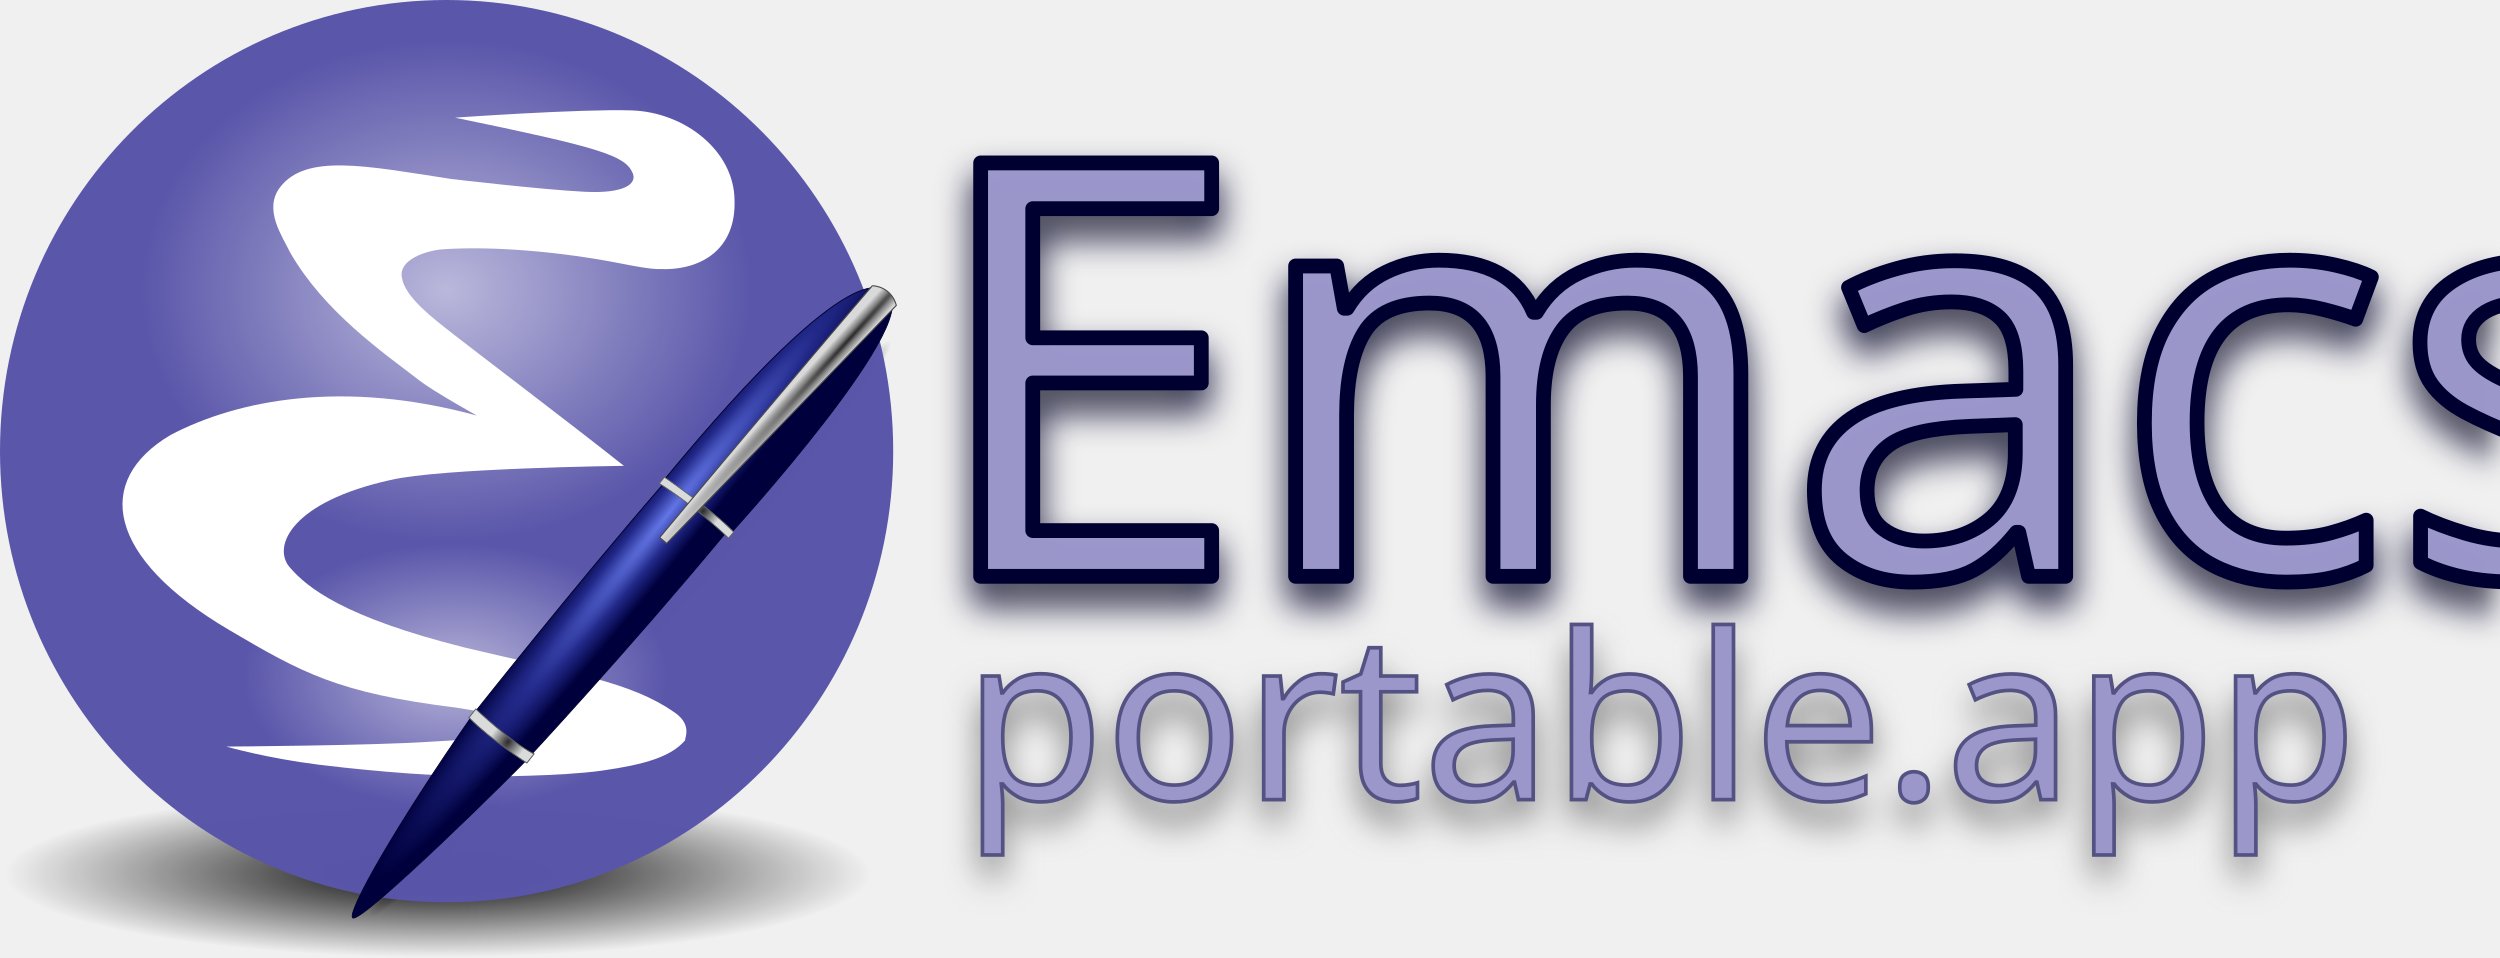
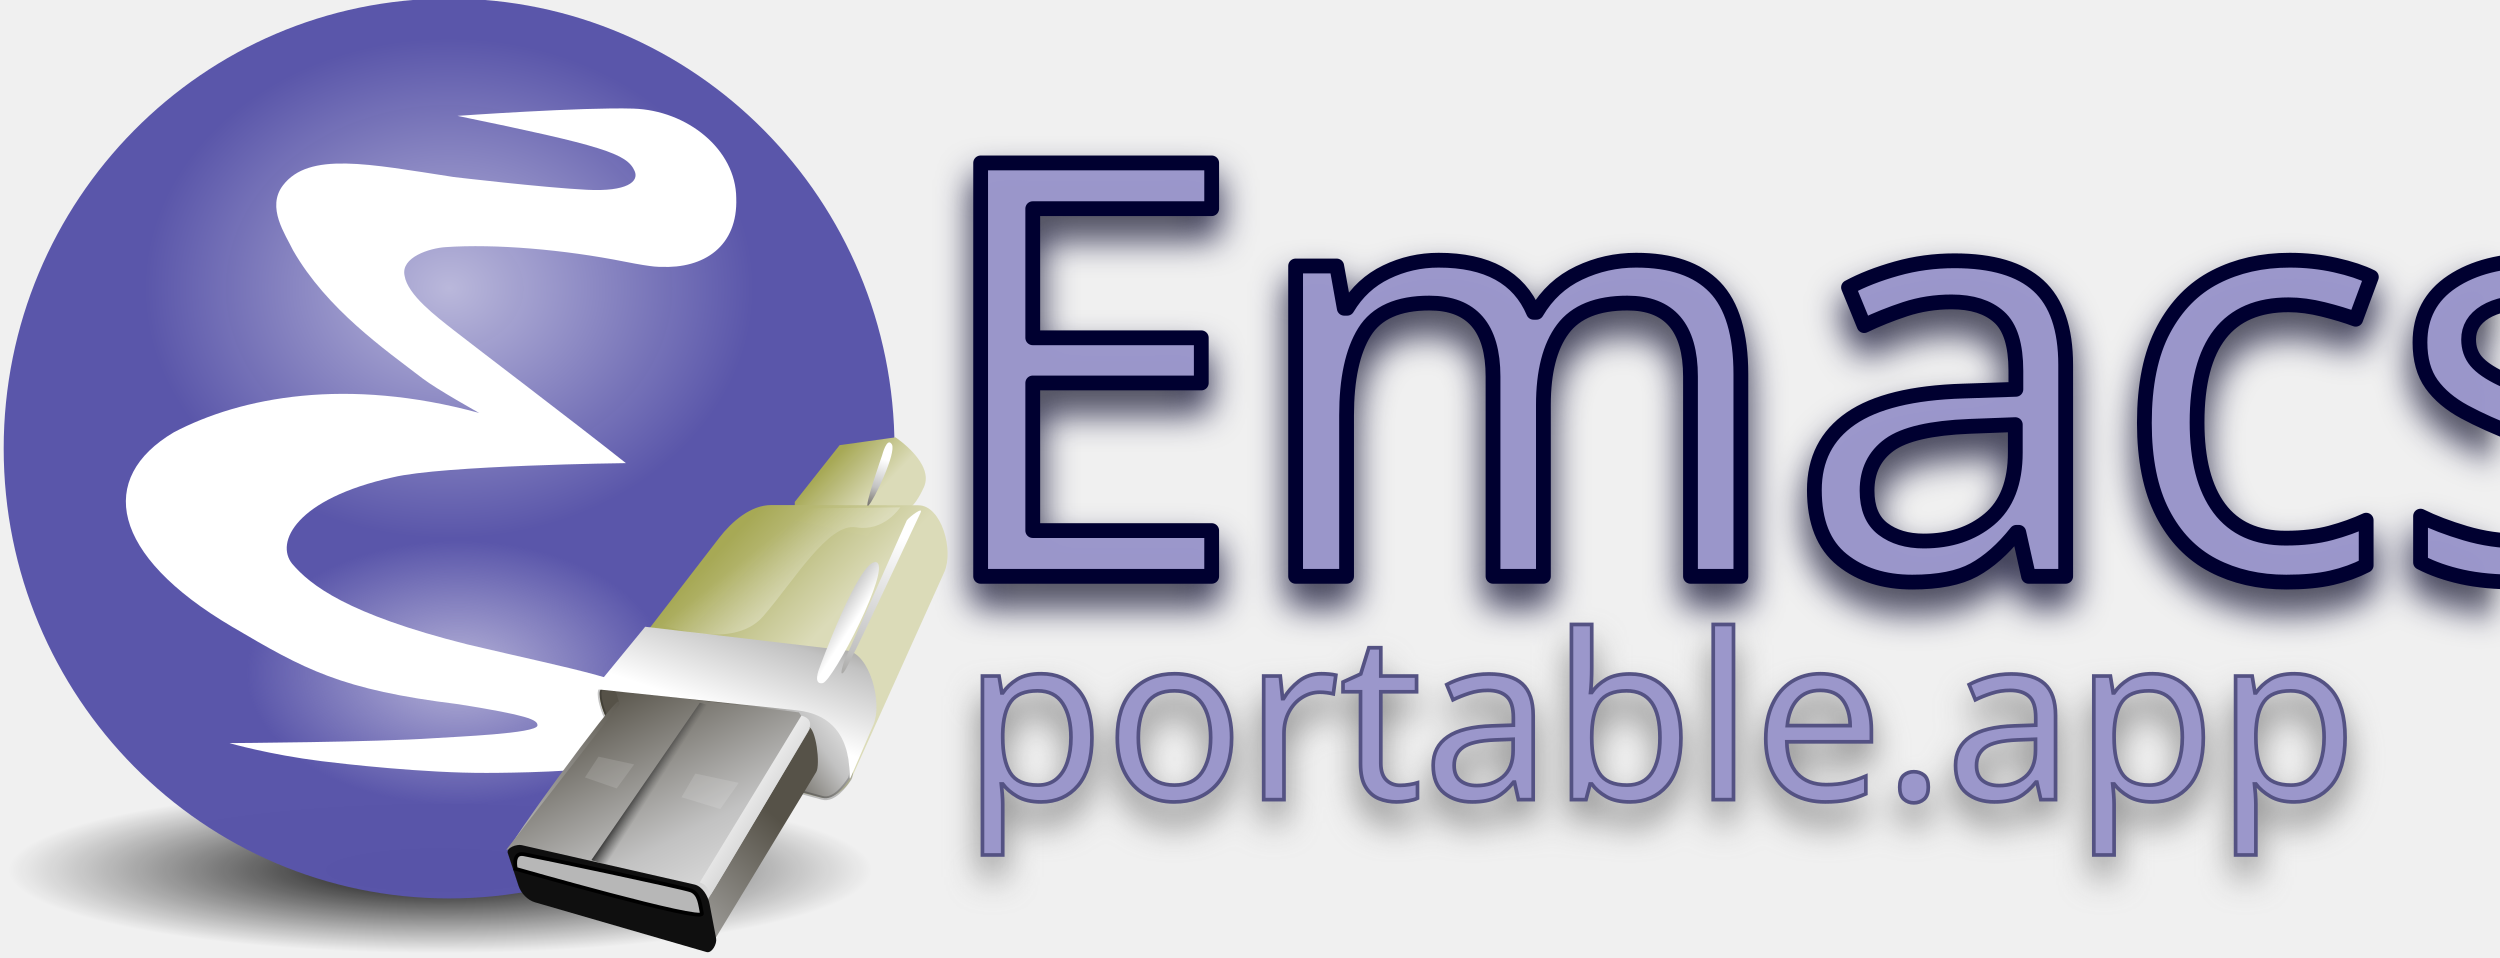
<svg xmlns="http://www.w3.org/2000/svg" xmlns:xlink="http://www.w3.org/1999/xlink" width="676.149" height="258.895" id="svg2" version="1.1">
  <defs id="defs4">
    <radialGradient gradientTransform="matrix(-0.100817,-0.0808723,1.07453,-1.33953,13.8433,784.793)" gradientUnits="userSpaceOnUse" xlink:href="#linearGradient3294" id="radialGradient3300" fy="356.623" fx="425.51" r="143.342" cy="356.623" cx="425.51" />
    <radialGradient gradientTransform="matrix(-1.24976,1.37983,-0.0962895,-0.0729745,674.383,-70.5907)" gradientUnits="userSpaceOnUse" xlink:href="#linearGradient3284" id="radialGradient3290" fy="-158.178" fx="284.467" r="110.297" cy="-158.178" cx="284.467" />
    <radialGradient gradientTransform="matrix(-0.133987,-0.114681,0.307905,-0.359739,444.236,395.038)" gradientUnits="userSpaceOnUse" xlink:href="#linearGradient3274" id="radialGradient3280" fy="223.555" fx="510.585" r="132.283" cy="223.555" cx="510.585" />
    <radialGradient gradientTransform="matrix(0.405512,-0.0334401,0.103417,4.39887,177.233,-1191.66)" gradientUnits="userSpaceOnUse" xlink:href="#linearGradient3262" id="radialGradient3268" fy="357.336" fx="354.517" r="33.712" cy="357.336" cx="354.517" />
    <radialGradient gradientTransform="matrix(-0.065565,-0.0597218,1.6871,-1.85217,171.908,540.515)" gradientUnits="userSpaceOnUse" xlink:href="#linearGradient3242" id="radialGradient3248" fy="181.19" fx="418.456" r="63.069" cy="181.19" cx="418.456" />
    <radialGradient gradientTransform="matrix(0.414705,0.330058,-0.5059,0.635645,448.41,-65.3981)" gradientUnits="userSpaceOnUse" xlink:href="#linearGradient3202" id="radialGradient3238" fy="382.148" fx="283.507" r="17.677" cy="382.148" cx="283.507" />
    <radialGradient gradientTransform="matrix(0.414705,0.330058,-0.5059,0.635645,346.953,49.4796)" gradientUnits="userSpaceOnUse" xlink:href="#linearGradient3202" id="radialGradient3210" fy="390.452" fx="289.441" r="17.677" cy="390.452" cx="289.441" />
    <radialGradient gradientTransform="matrix(1,0,0,0.912162,0,32.6549)" gradientUnits="userSpaceOnUse" xlink:href="#linearGradient4966" id="radialGradient4972" fy="371.764" fx="299.701" r="76.696" cy="371.764" cx="299.701" />
    <radialGradient gradientTransform="matrix(1,0,0,0.18541,0,383.885)" gradientUnits="userSpaceOnUse" xlink:href="#linearGradient4938" id="radialGradient4944" fy="471.262" fx="233.888" r="170.494" cy="471.262" cx="233.888" />
    <radialGradient gradientTransform="matrix(0.681744,0,0,0.590536,-3.85237,-28.9353)" gradientUnits="userSpaceOnUse" xlink:href="#linearGradient4898" id="radialGradient4892" fy="-108.969" fx="20.952" r="266.765" cy="-108.969" cx="20.952" />
    <linearGradient id="linearGradient4876">
      <stop offset="0" style="stop-color: rgb(211, 210, 232); stop-opacity: 1;" id="stop4878" />
      <stop offset="1" style="stop-color: rgb(89, 85, 169); stop-opacity: 0.992;" id="stop4880" />
    </linearGradient>
    <linearGradient id="linearGradient4898">
      <stop offset="0" style="stop-color: rgb(186, 184, 219); stop-opacity: 1;" id="stop4900" />
      <stop offset="1" style="stop-color: rgb(89, 85, 169); stop-opacity: 0.992;" id="stop4902" />
    </linearGradient>
    <linearGradient id="linearGradient4938">
      <stop offset="0" style="stop-color: rgb(0, 0, 0); stop-opacity: 1;" id="stop4940" />
      <stop offset="1" style="stop-color: rgb(0, 0, 0); stop-opacity: 0;" id="stop4942" />
    </linearGradient>
    <linearGradient id="linearGradient4966">
      <stop offset="0" style="stop-color: rgb(182, 179, 216); stop-opacity: 1;" id="stop4968" />
      <stop offset="1" style="stop-color: rgb(182, 179, 216); stop-opacity: 0;" id="stop4970" />
    </linearGradient>
    <linearGradient id="linearGradient3202">
      <stop offset="0" style="stop-color: rgb(43, 43, 43); stop-opacity: 1;" id="stop3204" />
      <stop offset="0.5" style="stop-color: rgb(130, 131, 131); stop-opacity: 1;" id="stop3250" />
      <stop offset="1" style="stop-color: rgb(218, 219, 219); stop-opacity: 1;" id="stop3206" />
    </linearGradient>
    <linearGradient id="linearGradient3242">
      <stop offset="0" style="stop-color: rgb(40, 40, 40); stop-opacity: 1;" id="stop3244" />
      <stop offset="0.393" style="stop-color: rgb(128, 128, 128); stop-opacity: 1;" id="stop3252" />
      <stop offset="1" style="stop-color: rgb(217, 217, 217); stop-opacity: 1;" id="stop3246" />
    </linearGradient>
    <linearGradient id="linearGradient3262">
      <stop offset="0" style="stop-color: rgb(0, 0, 0); stop-opacity: 1;" id="stop3264" />
      <stop offset="1" style="stop-color: rgb(0, 0, 0); stop-opacity: 0;" id="stop3266" />
    </linearGradient>
    <linearGradient id="linearGradient3274">
      <stop offset="0" style="stop-color: rgb(0, 0, 0); stop-opacity: 1;" id="stop3276" />
      <stop offset="1" style="stop-color: rgb(0, 0, 0); stop-opacity: 0;" id="stop3278" />
    </linearGradient>
    <linearGradient id="linearGradient3284">
      <stop offset="0" style="stop-color: rgb(0, 0, 0); stop-opacity: 1;" id="stop3286" />
      <stop offset="0.848" style="stop-color: rgb(0, 0, 0); stop-opacity: 0.498;" id="stop3292" />
      <stop offset="1" style="stop-color: rgb(0, 0, 0); stop-opacity: 0;" id="stop3288" />
    </linearGradient>
    <linearGradient id="linearGradient3294">
      <stop offset="0" style="stop-color: rgb(99, 118, 230); stop-opacity: 1;" id="stop3296" />
      <stop offset="0.501" style="stop-color: rgb(34, 41, 137); stop-opacity: 1;" id="stop3302" />
      <stop offset="1" style="stop-color: rgb(0, 0, 61); stop-opacity: 1;" id="stop3298" />
    </linearGradient>
    <radialGradient xlink:href="#linearGradient3242" id="radialGradient3106" gradientUnits="userSpaceOnUse" gradientTransform="matrix(-0.03352577,-0.03053793,0.8626756,-0.9470819,140.4711,620.9338)" cx="418.456" cy="181.19" fx="418.456" fy="181.19" r="63.069" />
    <radialGradient xlink:href="#linearGradient3202" id="radialGradient3109" gradientUnits="userSpaceOnUse" gradientTransform="matrix(0.2120538,0.1687707,-0.2586851,0.3250284,281.8566,311.1083)" cx="283.507" cy="382.148" fx="283.507" fy="382.148" r="17.677" />
    <radialGradient xlink:href="#linearGradient3202" id="radialGradient3112" gradientUnits="userSpaceOnUse" gradientTransform="matrix(0.2120538,0.1687707,-0.2586851,0.3250284,229.978,369.8495)" cx="289.441" cy="390.452" fx="289.441" fy="390.452" r="17.677" />
    <radialGradient xlink:href="#linearGradient3294" id="radialGradient3115" gradientUnits="userSpaceOnUse" gradientTransform="matrix(-0.0515514,-0.04135295,0.5494463,-0.6849504,59.64686,745.842)" cx="425.51" cy="356.623" fx="425.51" fy="356.623" r="143.342" />
    <radialGradient xlink:href="#linearGradient3284" id="radialGradient3118" gradientUnits="userSpaceOnUse" gradientTransform="matrix(-0.6390478,0.7055573,-0.04923633,-0.03731452,397.4049,308.4532)" cx="284.467" cy="-158.178" fx="284.467" fy="-158.178" r="110.297" />
    <radialGradient xlink:href="#linearGradient4966" id="radialGradient3133" gradientUnits="userSpaceOnUse" gradientTransform="matrix(0.746275,0,0,0.4664216,-47.52122,354.3568)" cx="299.701" cy="371.764" fx="299.701" fy="371.764" r="76.696" />
    <radialGradient xlink:href="#linearGradient4898" id="radialGradient3136" gradientUnits="userSpaceOnUse" gradientTransform="matrix(0.3086868,0,0,0.2534121,167.3074,451.0939)" cx="20.952" cy="-108.969" fx="20.952" fy="-108.969" r="266.765" />
    <radialGradient xlink:href="#linearGradient4938" id="radialGradient3139" gradientUnits="userSpaceOnUse" gradientTransform="matrix(0.68696,0,0,0.1321077,10.69653,519.0243)" cx="233.888" cy="471.262" fx="233.888" fy="471.262" r="170.494" />
    <filter id="filter5488" color-interpolation-filters="sRGB">
      <feGaussianBlur stdDeviation="4.571" id="feGaussianBlur5490" />
    </filter>
+     <radialGradient xlink:href="#linearGradient4938-1-1" id="radialGradient3299" gradientUnits="userSpaceOnUse" gradientTransform="matrix(0.3906919,0,0,0.07513309,-15.95264,872.582)" cx="233.888" cy="471.262" fx="233.888" fy="471.262" r="170.494" />
+     <linearGradient id="linearGradient4938-1-1">
+       <stop id="stop4940-7-4" style="stop-color: rgb(0, 0, 0); stop-opacity: 1;" offset="0" />
+       <stop id="stop4942-1-2" style="stop-color: rgb(0, 0, 0); stop-opacity: 0;" offset="1" />
+     </linearGradient>
+     <radialGradient xlink:href="#linearGradient4898-2-2" id="radialGradient3296" gradientUnits="userSpaceOnUse" gradientTransform="matrix(0.1755582,0,0,0.144122,73.11605,833.9482)" cx="20.952" cy="-108.969" fx="20.952" fy="-108.969" r="266.765" />
+     <linearGradient id="linearGradient4898-2-2">
+       <stop id="stop4900-4-2" style="stop-color: rgb(186, 184, 219); stop-opacity: 1;" offset="0" />
+       <stop id="stop4902-5-1" style="stop-color: rgb(89, 85, 169); stop-opacity: 0.992;" offset="1" />
+     </linearGradient>
+     <radialGradient xlink:href="#linearGradient4966-9-8" id="radialGradient3293" gradientUnits="userSpaceOnUse" gradientTransform="matrix(0.4244259,0,0,0.2652661,-49.06257,778.9314)" cx="299.701" cy="371.764" fx="299.701" fy="371.764" r="76.696" />
+     <linearGradient id="linearGradient4966-9-8">
+       <stop id="stop4968-4-5" style="stop-color: rgb(182, 179, 216); stop-opacity: 1;" offset="0" />
+       <stop id="stop4970-8-7" style="stop-color: rgb(182, 179, 216); stop-opacity: 0;" offset="1" />
+     </linearGradient>
+     <linearGradient xlink:href="#linearGradient2900-9" id="linearGradient3288" gradientUnits="userSpaceOnUse" gradientTransform="matrix(0.3827577,-0.3200878,0.2365372,0.3055332,58.18065,747.5427)" x1="10.003" y1="343.763" x2="6.718" y2="321.757" />
+     <linearGradient id="linearGradient2900-9">
+       <stop style="stop-color:#dbdbb8;stop-opacity:1;" offset="0" id="stop2902-2" />
+       <stop style="stop-color:#a7a955;stop-opacity:0.992;" offset="1" id="stop2904-7" />
+     </linearGradient>
+     <linearGradient xlink:href="#linearGradient2900-9" id="linearGradient3285" gradientUnits="userSpaceOnUse" gradientTransform="matrix(0.3354401,-0.2805176,0.2699032,0.3486318,58.18065,747.5427)" x1="-30.665" y1="325.067" x2="-35.8" y2="279.817" />
+     <linearGradient id="linearGradient3321">
+       <stop style="stop-color:#dbdbb8;stop-opacity:1;" offset="0" id="stop3323" />
+       <stop style="stop-color:#a7a955;stop-opacity:0.992;" offset="1" id="stop3325" />
+     </linearGradient>
+     <linearGradient xlink:href="#linearGradient848-4" id="linearGradient3282" gradientUnits="userSpaceOnUse" gradientTransform="matrix(0.300761,-0.2515166,0.3010242,0.3888305,58.18065,747.5427)" x1="-92.296" y1="290.005" x2="-39.656" y2="292.626" />
+     <linearGradient id="linearGradient848-4">
+       <stop id="stop849-3" offset="0" style="stop-color:#565248;stop-opacity:1;" />
+       <stop id="stop862-1" offset="0.5" style="stop-color:#c2c2c2;stop-opacity:1;" />
+       <stop id="stop850-2" offset="1" style="stop-color:#fff;stop-opacity:1;" />
+     </linearGradient>
+     <linearGradient xlink:href="#linearGradient848-4" id="linearGradient3279" gradientUnits="userSpaceOnUse" gradientTransform="matrix(0.3860255,-0.3228205,0.2345347,0.3029466,58.18065,747.5427)" x1="-77.301" y1="417.938" x2="-202.12" y2="435.791" />
+     <linearGradient id="linearGradient3333">
+       <stop id="stop3335" offset="0" style="stop-color:#565248;stop-opacity:1;" />
+       <stop id="stop3337" offset="0.5" style="stop-color:#c2c2c2;stop-opacity:1;" />
+       <stop id="stop3339" offset="1" style="stop-color:#fff;stop-opacity:1;" />
+     </linearGradient>
+     <linearGradient xlink:href="#linearGradient848-4" id="linearGradient3276" gradientUnits="userSpaceOnUse" gradientTransform="matrix(0.4032471,-0.3372223,0.2245184,0.2900085,58.18065,747.5427)" x1="-80.086" y1="355.245" x2="-122.43" y2="483.128" />
+     <linearGradient id="linearGradient3342">
+       <stop id="stop3344" offset="0" style="stop-color:#565248;stop-opacity:1;" />
+       <stop id="stop3346" offset="0.5" style="stop-color:#c2c2c2;stop-opacity:1;" />
+       <stop id="stop3348" offset="1" style="stop-color:#fff;stop-opacity:1;" />
+     </linearGradient>
+     <linearGradient xlink:href="#linearGradient848-4" id="linearGradient3272" gradientUnits="userSpaceOnUse" gradientTransform="matrix(0.5156745,-0.4312417,0.1755686,0.2267806,58.18065,747.5427)" x1="-29.34" y1="605.104" x2="-76.779" y2="538.385" />
+     <linearGradient id="linearGradient3351">
+       <stop id="stop3353" offset="0" style="stop-color:#565248;stop-opacity:1;" />
+       <stop id="stop3355" offset="0.5" style="stop-color:#c2c2c2;stop-opacity:1;" />
+       <stop id="stop3357" offset="1" style="stop-color:#fff;stop-opacity:1;" />
+     </linearGradient>
+     <linearGradient xlink:href="#linearGradient848-4" id="linearGradient3267" gradientUnits="userSpaceOnUse" gradientTransform="matrix(0.3240329,-0.2709782,0.2794047,0.3609048,58.18065,747.5427)" x1="-22.038" y1="299.239" x2="-70.308" y2="332.961" />
+     <linearGradient id="linearGradient3360">
+       <stop id="stop3362" offset="0" style="stop-color:#565248;stop-opacity:1;" />
+       <stop id="stop3364" offset="0.5" style="stop-color:#c2c2c2;stop-opacity:1;" />
+       <stop id="stop3366" offset="1" style="stop-color:#fff;stop-opacity:1;" />
+     </linearGradient>
+     <linearGradient xlink:href="#linearGradient897-3" id="linearGradient3264" gradientUnits="userSpaceOnUse" gradientTransform="matrix(0.5716332,-0.4780382,0.1583819,0.2045806,58.18065,747.5427)" x1="-71.23" y1="554.611" x2="-65.326" y2="560.914" />
+     <linearGradient id="linearGradient897-3">
+       <stop id="stop898-8" offset="0" style="stop-color:#121212;stop-opacity:1;" />
+       <stop id="stop900-7" offset="1" style="stop-color:#3f3f3f;stop-opacity:0;" />
+     </linearGradient>
+     <linearGradient xlink:href="#linearGradient848-4" id="linearGradient3261" gradientUnits="userSpaceOnUse" gradientTransform="matrix(0.472462,-0.3951045,0.1916267,0.2475226,58.18065,747.5427)" x1="-23.115" y1="444.439" x2="-11.899" y2="462.719" />
+     <linearGradient id="linearGradient3373">
+       <stop id="stop3375" offset="0" style="stop-color:#565248;stop-opacity:1;" />
+       <stop id="stop3377" offset="0.5" style="stop-color:#c2c2c2;stop-opacity:1;" />
+       <stop id="stop3379" offset="1" style="stop-color:#fff;stop-opacity:1;" />
+     </linearGradient>
+     <linearGradient xlink:href="#linearGradient848-4" id="linearGradient3258" gradientUnits="userSpaceOnUse" gradientTransform="matrix(0.4902248,-0.409959,0.1846835,0.2385541,58.18065,747.5427)" x1="-55.5" y1="495.637" x2="7.927" y2="475.027" />
+     <linearGradient id="linearGradient3382">
+       <stop id="stop3384" offset="0" style="stop-color:#565248;stop-opacity:1;" />
+       <stop id="stop3386" offset="0.5" style="stop-color:#c2c2c2;stop-opacity:1;" />
+       <stop id="stop3388" offset="1" style="stop-color:#fff;stop-opacity:1;" />
+     </linearGradient>
+     <linearGradient xlink:href="#linearGradient848-4" id="linearGradient3255" gradientUnits="userSpaceOnUse" gradientTransform="matrix(0.426145,-0.3563711,0.2124543,0.2744256,58.18065,747.5427)" x1="-0.523" y1="381.945" x2="15.628" y2="374.657" />
+     <linearGradient id="linearGradient3391">
+       <stop id="stop3393" offset="0" style="stop-color:#565248;stop-opacity:1;" />
+       <stop id="stop3395" offset="0.5" style="stop-color:#c2c2c2;stop-opacity:1;" />
+       <stop id="stop3397" offset="1" style="stop-color:#fff;stop-opacity:1;" />
+     </linearGradient>
+     <linearGradient xlink:href="#linearGradient1105-9" id="linearGradient3251" gradientUnits="userSpaceOnUse" gradientTransform="matrix(0.9663113,-0.8080946,0.273192,0.35288,28.92964,865.7139)" x1="56.597" y1="194.814" x2="62.27" y2="124.628" />
+     <linearGradient id="linearGradient1105-9">
+       <stop id="stop1106-3" offset="0" style="stop-color:#ffffff;stop-opacity:1;" />
+       <stop id="stop1107-1" offset="1" style="stop-color:#ffffff;stop-opacity:0;" />
+     </linearGradient>
+     <linearGradient y2="124.628" x2="62.27" y1="194.814" x1="56.597" gradientTransform="matrix(0.9663113,-0.8080946,0.273192,0.35288,28.92964,865.7139)" gradientUnits="userSpaceOnUse" id="linearGradient3424" xlink:href="#linearGradient1105-9" />
+     <radialGradient xlink:href="#linearGradient4938-1-1-7" id="radialGradient3299-1" gradientUnits="userSpaceOnUse" gradientTransform="matrix(0.3906919,0,0,0.07513309,-15.95264,872.582)" cx="233.888" cy="471.262" fx="233.888" fy="471.262" r="170.494" />
+     <linearGradient id="linearGradient4938-1-1-7">
+       <stop id="stop4940-7-4-4" style="stop-color: rgb(0, 0, 0); stop-opacity: 1;" offset="0" />
+       <stop id="stop4942-1-2-0" style="stop-color: rgb(0, 0, 0); stop-opacity: 0;" offset="1" />
+     </linearGradient>
+     <radialGradient xlink:href="#linearGradient4898-2-2-4" id="radialGradient3296-9" gradientUnits="userSpaceOnUse" gradientTransform="matrix(0.1755582,0,0,0.144122,73.11605,833.9482)" cx="20.952" cy="-108.969" fx="20.952" fy="-108.969" r="266.765" />
+     <linearGradient id="linearGradient4898-2-2-4">
+       <stop id="stop4900-4-2-8" style="stop-color: rgb(186, 184, 219); stop-opacity: 1;" offset="0" />
+       <stop id="stop4902-5-1-8" style="stop-color: rgb(89, 85, 169); stop-opacity: 0.992;" offset="1" />
+     </linearGradient>
+     <radialGradient xlink:href="#linearGradient4966-9-8-4" id="radialGradient3293-2" gradientUnits="userSpaceOnUse" gradientTransform="matrix(0.4244259,0,0,0.2652661,-49.06257,778.9314)" cx="299.701" cy="371.764" fx="299.701" fy="371.764" r="76.696" />
+     <linearGradient id="linearGradient4966-9-8-4">
+       <stop id="stop4968-4-5-5" style="stop-color: rgb(182, 179, 216); stop-opacity: 1;" offset="0" />
+       <stop id="stop4970-8-7-5" style="stop-color: rgb(182, 179, 216); stop-opacity: 0;" offset="1" />
+     </linearGradient>
+     <linearGradient xlink:href="#linearGradient2900-9-7" id="linearGradient3288-1" gradientUnits="userSpaceOnUse" gradientTransform="matrix(0.3827577,-0.3200878,0.2365372,0.3055332,58.18065,747.5427)" x1="10.003" y1="343.763" x2="6.718" y2="321.757" />
+     <linearGradient id="linearGradient2900-9-7">
+       <stop style="stop-color:#dbdbb8;stop-opacity:1;" offset="0" id="stop2902-2-1" />
+       <stop style="stop-color:#a7a955;stop-opacity:0.992;" offset="1" id="stop2904-7-1" />
+     </linearGradient>
+     <linearGradient xlink:href="#linearGradient2900-9-7" id="linearGradient3285-5" gradientUnits="userSpaceOnUse" gradientTransform="matrix(0.3354401,-0.2805176,0.2699032,0.3486318,58.18065,747.5427)" x1="-30.665" y1="325.067" x2="-35.8" y2="279.817" />
+     <linearGradient id="linearGradient3603">
+       <stop style="stop-color:#dbdbb8;stop-opacity:1;" offset="0" id="stop3605" />
+       <stop style="stop-color:#a7a955;stop-opacity:0.992;" offset="1" id="stop3607" />
+     </linearGradient>
+     <linearGradient xlink:href="#linearGradient848-4-7" id="linearGradient3282-2" gradientUnits="userSpaceOnUse" gradientTransform="matrix(0.300761,-0.2515166,0.3010242,0.3888305,58.18065,747.5427)" x1="-92.296" y1="290.005" x2="-39.656" y2="292.626" />
+     <linearGradient id="linearGradient848-4-7">
+       <stop id="stop849-3-6" offset="0" style="stop-color:#565248;stop-opacity:1;" />
+       <stop id="stop862-1-1" offset="0.5" style="stop-color:#c2c2c2;stop-opacity:1;" />
+       <stop id="stop850-2-4" offset="1" style="stop-color:#fff;stop-opacity:1;" />
+     </linearGradient>
+     <linearGradient xlink:href="#linearGradient848-4-7" id="linearGradient3279-2" gradientUnits="userSpaceOnUse" gradientTransform="matrix(0.3860255,-0.3228205,0.2345347,0.3029466,58.18065,747.5427)" x1="-77.301" y1="417.938" x2="-202.12" y2="435.791" />
+     <linearGradient id="linearGradient3615">
+       <stop id="stop3617" offset="0" style="stop-color:#565248;stop-opacity:1;" />
+       <stop id="stop3619" offset="0.5" style="stop-color:#c2c2c2;stop-opacity:1;" />
+       <stop id="stop3621" offset="1" style="stop-color:#fff;stop-opacity:1;" />
+     </linearGradient>
+     <linearGradient xlink:href="#linearGradient848-4-7" id="linearGradient3276-3" gradientUnits="userSpaceOnUse" gradientTransform="matrix(0.4032471,-0.3372223,0.2245184,0.2900085,58.18065,747.5427)" x1="-80.086" y1="355.245" x2="-122.43" y2="483.128" />
+     <linearGradient id="linearGradient3624">
+       <stop id="stop3626" offset="0" style="stop-color:#565248;stop-opacity:1;" />
+       <stop id="stop3628" offset="0.5" style="stop-color:#c2c2c2;stop-opacity:1;" />
+       <stop id="stop3630" offset="1" style="stop-color:#fff;stop-opacity:1;" />
+     </linearGradient>
+     <linearGradient xlink:href="#linearGradient848-4-7" id="linearGradient3272-2" gradientUnits="userSpaceOnUse" gradientTransform="matrix(0.5156745,-0.4312417,0.1755686,0.2267806,58.18065,747.5427)" x1="-29.34" y1="605.104" x2="-76.779" y2="538.385" />
+     <linearGradient id="linearGradient3633">
+       <stop id="stop3635" offset="0" style="stop-color:#565248;stop-opacity:1;" />
+       <stop id="stop3637" offset="0.5" style="stop-color:#c2c2c2;stop-opacity:1;" />
+       <stop id="stop3639" offset="1" style="stop-color:#fff;stop-opacity:1;" />
+     </linearGradient>
+     <linearGradient xlink:href="#linearGradient848-4-7" id="linearGradient3267-2" gradientUnits="userSpaceOnUse" gradientTransform="matrix(0.3240329,-0.2709782,0.2794047,0.3609048,58.18065,747.5427)" x1="-22.038" y1="299.239" x2="-70.308" y2="332.961" />
+     <linearGradient id="linearGradient3642">
+       <stop id="stop3644" offset="0" style="stop-color:#565248;stop-opacity:1;" />
+       <stop id="stop3646" offset="0.5" style="stop-color:#c2c2c2;stop-opacity:1;" />
+       <stop id="stop3648" offset="1" style="stop-color:#fff;stop-opacity:1;" />
+     </linearGradient>
+     <linearGradient xlink:href="#linearGradient897-3-6" id="linearGradient3264-1" gradientUnits="userSpaceOnUse" gradientTransform="matrix(0.5716332,-0.4780382,0.1583819,0.2045806,58.18065,747.5427)" x1="-71.23" y1="554.611" x2="-65.326" y2="560.914" />
+     <linearGradient id="linearGradient897-3-6">
+       <stop id="stop898-8-8" offset="0" style="stop-color:#121212;stop-opacity:1;" />
+       <stop id="stop900-7-5" offset="1" style="stop-color:#3f3f3f;stop-opacity:0;" />
+     </linearGradient>
+     <linearGradient xlink:href="#linearGradient848-4-7" id="linearGradient3261-7" gradientUnits="userSpaceOnUse" gradientTransform="matrix(0.472462,-0.3951045,0.1916267,0.2475226,58.18065,747.5427)" x1="-23.115" y1="444.439" x2="-11.899" y2="462.719" />
+     <linearGradient id="linearGradient3655">
+       <stop id="stop3657" offset="0" style="stop-color:#565248;stop-opacity:1;" />
+       <stop id="stop3659" offset="0.5" style="stop-color:#c2c2c2;stop-opacity:1;" />
+       <stop id="stop3661" offset="1" style="stop-color:#fff;stop-opacity:1;" />
+     </linearGradient>
+     <linearGradient xlink:href="#linearGradient848-4-7" id="linearGradient3258-6" gradientUnits="userSpaceOnUse" gradientTransform="matrix(0.4902248,-0.409959,0.1846835,0.2385541,58.18065,747.5427)" x1="-55.5" y1="495.637" x2="7.927" y2="475.027" />
+     <linearGradient id="linearGradient3664">
+       <stop id="stop3666" offset="0" style="stop-color:#565248;stop-opacity:1;" />
+       <stop id="stop3668" offset="0.5" style="stop-color:#c2c2c2;stop-opacity:1;" />
+       <stop id="stop3670" offset="1" style="stop-color:#fff;stop-opacity:1;" />
+     </linearGradient>
+     <linearGradient xlink:href="#linearGradient848-4-7" id="linearGradient3255-1" gradientUnits="userSpaceOnUse" gradientTransform="matrix(0.426145,-0.3563711,0.2124543,0.2744256,58.18065,747.5427)" x1="-0.523" y1="381.945" x2="15.628" y2="374.657" />
+     <linearGradient id="linearGradient3673">
+       <stop id="stop3675" offset="0" style="stop-color:#565248;stop-opacity:1;" />
+       <stop id="stop3677" offset="0.5" style="stop-color:#c2c2c2;stop-opacity:1;" />
+       <stop id="stop3679" offset="1" style="stop-color:#fff;stop-opacity:1;" />
+     </linearGradient>
+     <linearGradient y2="124.628" x2="62.27" y1="194.814" x1="56.597" gradientTransform="matrix(0.9663113,-0.8080946,0.273192,0.35288,28.92964,865.7139)" gradientUnits="userSpaceOnUse" id="linearGradient3424-8" xlink:href="#linearGradient1105-9-9" />
+     <linearGradient id="linearGradient1105-9-9">
+       <stop id="stop1106-3-2" offset="0" style="stop-color:#ffffff;stop-opacity:1;" />
+       <stop id="stop1107-1-7" offset="1" style="stop-color:#ffffff;stop-opacity:0;" />
+     </linearGradient>
+     <linearGradient y2="124.628" x2="62.27" y1="194.814" x1="56.597" gradientTransform="matrix(0.9663113,-0.8080946,0.273192,0.35288,28.92964,865.7139)" gradientUnits="userSpaceOnUse" id="linearGradient3706" xlink:href="#linearGradient1105-9-9" />
  </defs>
  <g id="layer1" transform="translate(-52.98622,-344.9146)">
    <g id="g5372-6" transform="translate(-0.043605,22.79034)" style="fill:#727272;fill-opacity:1;filter:url(#filter5488)">
      <text id="text3097-8" y="483.692" x="303.022" style="font-size:156.589px;font-style:normal;font-weight:normal;fill:#727272;fill-opacity:1;stroke:#000030;stroke-width:4;stroke-linejoin:round;stroke-miterlimit:4;stroke-opacity:1;stroke-dasharray:none;font-family:Impact;-inkscape-font-specification:Impact" xml:space="preserve">
        <tspan style="fill:#727272;fill-opacity:1;stroke:#000030;stroke-width:4;stroke-linejoin:round;stroke-miterlimit:4;stroke-opacity:1;stroke-dasharray:none" y="483.692" x="303.022" id="tspan3099-8">Emacs</tspan>
      </text>
      <text id="text3101-2" y="544.088" x="313.404" style="font-size:62.349px;font-style:normal;font-weight:normal;fill:#727272;fill-opacity:1;stroke:none;font-family:Alcon Sans;-inkscape-font-specification:Alcon Sans" xml:space="preserve">
        <tspan style="fill:#727272;fill-opacity:1;font-family:Verdana;-inkscape-font-specification:Verdana" y="544.088" x="313.404" id="tspan3103-7">portable.app</tspan>
      </text>
    </g>
    <rect width="261.804" height="261.804" x="52.656" y="344.652" id="rect4772" style="fill:none;display:none" />
    <g id="g4788" style="display:none" transform="matrix(0.5113364,0,0,0.5113364,52.56828,344.5488)">
      <g id="g4790" style="display:inline" />
    </g>
    <g id="g4806" style="display:none" transform="matrix(0.5113364,0,0,0.5113364,52.56828,344.5488)">
      <g id="g4808" style="display:inline">
        <path d="m 349.098,256.651 c -0.265,-0.254 37.637,27.605 39.421,25.012 6.362,-9.252 82.046,-93.137 84.784,-116.236 0.242,-2.003 -0.516,-4.096 -0.516,-4.096 0,0 -1.19,-0.144 -6.325,-4.314 -2.692,-2.192 -5.483,-4.581 -5.483,-4.581 -16.054,0.998 -57.885,41.559 -111.062,103.568" id="path4810" style="fill:#050505;display:none" />
      </g>
    </g>
    <g id="g4796" style="stroke:none" transform="matrix(0.5113364,0,0,0.5113364,52.56828,344.5488)">
      <g id="g4800" style="stroke:none" />
    </g>
    <g id="g4774" transform="matrix(0.5113364,0,0,0.5113364,52.56828,344.5488)" />
-     <g id="g5404">
-       <rect style="fill:url(#radialGradient3118);fill-opacity:1;stroke:#4a4a4a;stroke-width:0pt;stroke-miterlimit:4;stroke-opacity:1;stroke-dasharray:none" id="rect3282" y="401.846" x="118.985" height="199.364" width="193.743" />
-       <g id="g5378">
-         <path d="m 288.49,581.282 c 0.013,12.441 -52.428,22.528 -117.123,22.528 -64.694,0 -117.136,-10.087 -117.123,-22.528 -0.013,-12.441 52.428,-22.528 117.123,-22.528 64.694,0 117.136,10.087 117.123,22.528 z" id="path4912" style="fill:url(#radialGradient3139);fill-opacity:1;stroke:#7b0000;stroke-width:0pt;stroke-miterlimit:4;stroke-opacity:1;stroke-dasharray:none" />
-         <path d="m 294.564,466.937 c 0,67.391 -54.079,122.023 -120.789,122.023 -66.71,0 -120.789,-54.631 -120.789,-122.023 0,-67.391 54.079,-122.023 120.789,-122.023 66.71,0 120.789,54.631 120.789,122.023 z" id="path4864" style="fill:url(#radialGradient3136);fill-opacity:1;stroke:#7b0000;stroke-width:0pt;stroke-miterlimit:4;stroke-opacity:1;stroke-dasharray:none" />
-         <path d="m 233.375,527.756 c 0.009,19.761 -25.619,35.783 -57.237,35.783 -31.617,0 -57.245,-16.022 -57.237,-35.783 -0.009,-19.761 25.619,-35.783 57.237,-35.783 31.617,0 57.245,16.022 57.237,35.783 l 0,0 z" id="path4946" style="fill:url(#radialGradient3133);fill-opacity:1;stroke:#7b0000;stroke-width:0pt;stroke-miterlimit:4;stroke-opacity:1;stroke-dasharray:none" />
-         <path d="m 114.198,546.834 c 0,0 10.742,3.119 25.041,4.902 5.791,0.722 27.823,3.246 44.716,3.18 0,0 20.574,0.023 31.931,-1.59 11.883,-1.688 18.615,-3.842 22.362,-8.141 0.098,-1.025 1.808,-4.366 -2.811,-7.589 -11.809,-8.238 -27.075,-10.493 -56.728,-17.535 -32.79,-8.244 -42.59,-16.139 -47.485,-21.852 -4.641,-5.726 0.871,-17.617 27.293,-23.451 13.378,-3.255 63.203,-3.854 63.203,-3.854 -14.294,-11.349 -41.131,-31.667 -46.616,-35.988 -4.811,-3.79 -12.564,-9.605 -13.397,-14.802 -1.124,-5.059 6.839,-7.495 11.055,-7.776 13.584,-0.937 32.134,0.656 48.623,3.935 8.288,1.648 9.743,1.405 9.743,1.405 11.804,0.562 20.986,-5.621 20.517,-18.644 -0.094,-13.21 -13.301,-23.802 -27.918,-24.265 -13.765,-0.436 -47.686,1.967 -47.686,1.967 39.535,8.151 45.999,10.231 48.061,14.99 1.218,2.811 -2.034,5.605 -12.929,5.059 -11.86,-0.594 -36.163,-3.466 -36.163,-3.466 -23.14,-3.56 -39.254,-6.933 -46.281,2.248 -4.59,5.998 0.656,13.303 2.717,17.613 9.181,16.02 25.057,27.011 35.132,34.758 3.791,2.915 15.364,9.369 15.364,9.369 -35.975,-9.837 -64.643,-4.31 -82.818,5.246 -20.892,12.367 -17.318,33.235 15.833,52.745 19.58,11.523 29.33,17.059 61.389,20.995 18.739,2.988 21.531,4.211 21.389,5.77 -0.201,2.196 -22.18,3.028 -28.221,3.445 -15.369,1.06 -55.117,1.325 -55.315,1.325 z" id="path4839" style="fill:#ffffff;fill-opacity:1;fill-rule:evenodd;stroke:#000000;stroke-width:0pt;stroke-linecap:butt;stroke-linejoin:miter;stroke-miterlimit:4;stroke-opacity:1;stroke-dasharray:none" />
-         <g id="g4820" transform="matrix(0.5113364,0,0,0.5113364,52.56828,344.5488)">
-           <path d="m 279.476,404.243 c -0.007,-0.004 -7.446,-4.112 -16.804,-11.401 l 0,0 c -8.082,-6.285 -13.538,-12.214 -13.544,-12.22 l 0,0 -0.122,-0.133 3.646,-4.669 0.157,-0.205 0.169,0.197 c 0.017,0.01 5.4,6.295 13.725,12.78 l 0,0 c 7.913,6.157 16.594,10.586 16.612,10.595 l 0,0 0.229,0.117 -3.911,5.026 -0.157,-0.087 0,0 z m -16.542,-11.737 c 8.545,6.656 15.469,10.644 16.589,11.275 l 0,0 3.372,-4.334 c -1.423,-0.743 -9.253,-4.919 -16.453,-10.521 l 0,0 c -7.504,-5.845 -12.637,-11.533 -13.614,-12.645 l 0,0 -3.264,4.184 c 0.849,0.905 6.01,6.32 13.37,12.041 l 0,0 z" id="path4824" style="fill:#4d4d4d" />
-         </g>
-         <path d="m 195.446,550.325 c 0,0 27.217,-29.199 53.857,-61.352 l 1.164,0.359 c 0,0 55.249,-60.549 41.735,-65.451 0,0 -6.757,-13.382 -59.754,51.009 l -0.102,0.966 c -24.452,28.199 -51.621,62.582 -51.621,62.582 -20.986,30.167 -33.446,52.464 -32.415,54.619 1.401,2.929 47.218,-42.44 47.136,-42.733 z" id="path3254" style="fill:url(#radialGradient3115);fill-opacity:1;fill-rule:evenodd;stroke:#000030;stroke-width:0.256;stroke-linecap:butt;stroke-linejoin:miter;stroke-miterlimit:4;stroke-opacity:1;stroke-dasharray:none" />
-         <path d="m 179.834,539.002 c 5.949,6.09 15.646,12.273 15.646,12.273 l 1.921,-2.436 c -6.58,-3.439 -15.739,-12.179 -15.739,-12.179 l -1.827,2.342 z" id="path2430" style="fill:url(#radialGradient3112);fill-opacity:1;fill-rule:evenodd;stroke:#606060;stroke-width:0.256;stroke-linecap:butt;stroke-linejoin:miter;stroke-miterlimit:4;stroke-opacity:1;stroke-dasharray:none" />
-         <path d="m 231.292,475.67 c 10.493,6.699 18.737,14.802 18.737,14.802 l 1.405,-1.64 c -5.596,-5.921 -18.759,-14.88 -18.759,-14.88 l -1.384,1.717 z" id="path3236" style="fill:url(#radialGradient3109);fill-opacity:1;fill-rule:evenodd;stroke:#606060;stroke-width:0.256;stroke-linecap:butt;stroke-linejoin:miter;stroke-miterlimit:4;stroke-opacity:1;stroke-dasharray:none" />
-         <path d="m 288.932,422.175 c 5.527,0.468 6.464,5.34 6.464,5.34 -25.202,26.232 -62.114,64.362 -62.114,64.362 l -1.874,-1.593 c 32.509,-38.973 57.523,-68.11 57.523,-68.11" id="path3240" style="fill:url(#radialGradient3106);fill-opacity:1;fill-rule:evenodd;stroke:#4a4a4a;stroke-width:0.307;stroke-linecap:butt;stroke-linejoin:miter;stroke-miterlimit:4;stroke-opacity:1;stroke-dasharray:none" />
-       </g>
-     </g>
    <text xml:space="preserve" style="font-size:156.589px;font-style:normal;font-weight:normal;fill:#9b97cb;fill-opacity:0.996;stroke:#000030;stroke-width:4;stroke-linejoin:round;stroke-miterlimit:4;stroke-opacity:1;stroke-dasharray:none;font-family:Impact;-inkscape-font-specification:Impact" x="303.022" y="500.787" id="text3097">
      <tspan id="tspan3099" x="303.022" y="500.787" style="fill:#9b97cb;fill-opacity:0.996;stroke:#000030;stroke-width:4;stroke-linejoin:round;stroke-miterlimit:4;stroke-opacity:1;stroke-dasharray:none">Emacs</tspan>
    </text>
    <text xml:space="preserve" style="font-size:62.349px;font-style:normal;font-weight:normal;fill:#9b97cb;fill-opacity:1;stroke:#545283;stroke-opacity:1;font-family:Alcon Sans;-inkscape-font-specification:Alcon Sans" x="313.404" y="561.182" id="text3101">
      <tspan id="tspan3103" x="313.404" y="561.182" style="fill:#9b97cb;fill-opacity:1;stroke:#545283;stroke-opacity:1;font-family:Verdana;-inkscape-font-specification:Verdana">portable.app</tspan>
    </text>
+     <g transform="matrix(1.753623,0,0,1.753623,39.78257,-1012.018)" id="g3272">
+       <path style="fill:url(#radialGradient3299-1);fill-opacity:1;stroke:#7b0000;stroke-width:0pt;stroke-miterlimit:4;stroke-opacity:1;stroke-dasharray:none" id="path4912-1" d="m 142.036,907.989 c 0.006,7.076 -29.817,12.812 -66.611,12.812 -36.793,0 -66.618,-5.737 -66.611,-12.812 -0.006,-7.076 29.817,-12.812 66.611,-12.812 36.793,0 66.618,5.737 66.611,12.812 z" />
+       <path style="fill:url(#radialGradient3296-9);fill-opacity:1;stroke:#7b0000;stroke-width:0pt;stroke-miterlimit:4;stroke-opacity:1;stroke-dasharray:none" id="path4864-5" d="m 145.49,842.959 c 0,38.327 -30.756,69.397 -68.696,69.397 -37.94,0 -68.696,-31.07 -68.696,-69.397 0,-38.327 30.756,-69.397 68.696,-69.397 37.94,0 68.696,31.07 68.696,69.397 z" />
+       <path style="fill:url(#radialGradient3293-2);fill-opacity:1;stroke:#7b0000;stroke-width:0pt;stroke-miterlimit:4;stroke-opacity:1;stroke-dasharray:none" id="path4946-2" d="m 110.69,877.548 c 0.006,11.238 -14.57,20.351 -32.552,20.351 -17.981,0 -32.557,-9.112 -32.552,-20.351 -0.006,-11.238 14.57,-20.351 32.552,-20.351 17.982,0 32.557,9.112 32.552,20.351 l 0,0 z" />
+       <path style="fill:#ffffff;fill-opacity:1;fill-rule:evenodd;stroke:#000000;stroke-width:0pt;stroke-linecap:butt;stroke-linejoin:miter;stroke-miterlimit:4;stroke-opacity:1;stroke-dasharray:none" id="path4839-7" d="m 42.911,888.398 c 0,0 6.109,1.774 14.241,2.788 3.293,0.411 15.824,1.846 25.431,1.808 0,0 11.701,0.012 18.16,-0.904 6.758,-0.96 10.587,-2.185 12.718,-4.63 0.056,-0.583 1.028,-2.483 -1.598,-4.316 -6.716,-4.685 -15.398,-5.968 -32.263,-9.973 -18.649,-4.689 -24.222,-9.178 -27.006,-12.428 -2.64,-3.256 0.495,-10.02 15.522,-13.337 7.608,-1.851 35.945,-2.192 35.945,-2.192 -8.13,-6.454 -23.392,-18.01 -26.512,-20.468 -2.736,-2.155 -7.145,-5.463 -7.619,-8.419 -0.639,-2.877 3.89,-4.263 6.287,-4.422 7.726,-0.533 18.276,0.373 27.653,2.238 4.714,0.937 5.541,0.799 5.541,0.799 6.714,0.32 11.935,-3.197 11.669,-10.603 -0.053,-7.513 -7.565,-13.537 -15.878,-13.8 -7.829,-0.248 -27.12,1.119 -27.12,1.119 22.485,4.636 26.161,5.818 27.333,8.525 0.693,1.598 -1.157,3.188 -7.353,2.877 -6.745,-0.338 -20.567,-1.971 -20.567,-1.971 -13.161,-2.025 -22.325,-3.943 -26.321,1.279 -2.611,3.411 0.373,7.566 1.545,10.017 5.222,9.111 14.251,15.362 19.981,19.767 2.156,1.658 8.738,5.328 8.738,5.328 -20.46,-5.595 -36.764,-2.451 -47.101,2.984 -11.882,7.033 -9.849,18.902 9.005,29.998 11.136,6.554 16.68,9.702 34.913,11.94 10.657,1.699 12.245,2.395 12.164,3.282 -0.114,1.249 -12.614,1.722 -16.05,1.959 -8.741,0.603 -31.346,0.754 -31.459,0.754 z" />
+       <path d="m 130.106,851.194 6.916,-8.748 8.612,-1.207 c 0,0 6.085,4.006 4.377,7.708 -1.708,3.702 -2.774,3.353 -2.774,3.353 l -2.6,4.862 -14.552,-3.126 0.022,-2.841 z" id="path839" style="fill:url(#linearGradient3288-1);fill-opacity:1;fill-rule:evenodd;stroke-width:1pt" />
+       <path d="m 102.955,889.125 30.947,7.606 c 1.834,0.451 4.13,-1.107 4.929,-2.882 l 14.336,-31.832 c 1.51,-3.353 -0.435,-10.295 -3.997,-10.3 l -22.699,-0.034 c -3.126,-0.003 -6.066,2.517 -8.02,5.054 l -17.953,23.297 c -0.94,1.22 0.006,3.212 0.605,4.646 l 1.851,4.446 z" id="path832" style="fill:url(#linearGradient3285-5);fill-opacity:1;fill-rule:evenodd;stroke-width:1pt" />
+       <path d="m 102.937,888.29 31.394,8.547 c 1.824,0.496 3.498,-1.84 4.245,-2.93 0.753,-1.147 0.199,-11.612 -8.177,-11.119 l -29.791,-2.854 c -1.184,-0.114 -0.356,2.752 0.145,3.957 l 2.183,4.399 z" id="path906" style="fill:url(#linearGradient3282-2);fill-opacity:1;fill-rule:evenodd;stroke:#000000;stroke-width:0.439pt;stroke-opacity:0.223" />
+       <path d="m 117.999,918.295 15.418,-25.44 c 0.662,-1.092 -0.025,-6.857 -1.257,-7.019 l -29.298,-3.854 c -0.81,-0.107 -17.264,22.337 -17,23.14 l 1.656,5.046 c 0.38,1.159 1.405,2.225 2.539,2.554 l 26.475,7.677 c 0.802,0.233 1.022,-1.37 1.466,-2.103 z" id="path835" style="fill:url(#linearGradient3279-2);fill-opacity:1;fill-rule:evenodd;stroke-width:1pt" />
+       <path d="m 85.699,904.735 17.408,-22.352 -0.659,-2.136 28.298,3.413 1.725,2.485 -15.828,26.478 -2.097,-2.088 -26.912,-6.385 c -0.655,-0.155 -2.357,1.127 -1.934,0.584 z" id="path830" style="fill:url(#linearGradient3276-3);fill-opacity:1;fill-rule:evenodd;stroke-width:1pt" />
+       <path d="m 117.976,918.521 -1.007,-5.297 c -0.241,-1.266 -1.122,-2.74 -2.335,-3.016 l -26.642,-6.075 c -0.798,-0.182 -2.416,0.412 -2.153,1.216 l 1.656,5.046 c 0.38,1.159 1.405,2.225 2.539,2.553 l 26.475,7.677 c 0.802,0.233 1.627,-1.254 1.466,-2.103 z" id="path826" style="fill:#0f0f0f;fill-rule:evenodd;stroke-width:1pt" />
+       <path d="m 115.45,909.888 15.672,-25.727 c 0.342,0.079 2.155,0.542 0.951,2.583 -1.204,2.041 -14.598,24.685 -14.948,25.051 -0.492,-1.276 -0.921,-1.654 -1.675,-1.907 z" id="path827" style="fill:url(#linearGradient3272-2);fill-opacity:1;fill-rule:evenodd;stroke-width:1pt" />
+       <path d="m 112.632,896.742 5.982,1.819 2.845,-4.032 -6.691,-1.432 -2.135,3.646 z" id="path828" style="fill:#ffffff;fill-opacity:0.126;fill-rule:evenodd;stroke-width:3.5;stroke-linecap:round;stroke-linejoin:round;stroke-opacity:0.223" />
+       <path d="m 102.634,895.388 2.7,-3.705 -5.496,-1.191 -2.097,3.2 4.893,1.696 z" id="path829" style="fill:#ffffff;fill-opacity:0.126;fill-rule:evenodd;stroke-width:3.5;stroke-linecap:round;stroke-linejoin:round;stroke-opacity:0.223" />
+       <path d="m 130.558,883.352 c 9.999,1.167 7.412,12.101 8.183,10.313 l 3.487,-8.084 c 1.457,-3.378 -0.557,-11.039 -4.096,-11.457 l -31.098,-3.673 -7.87,9.597 31.395,3.304 z" id="path833" style="fill:url(#linearGradient3267-2);fill-opacity:1;fill-rule:evenodd;stroke-width:1pt" />
+       <path d="m 98.732,906.445 2.47,0.803 15.771,-24.678 -1.501,-0.398 -16.739,24.273 z" id="path836" style="fill:url(#linearGradient3264-1);fill-opacity:1;fill-rule:evenodd;stroke-width:1pt" />
+       <path d="m 133.873,876.912 c 0,0 6.173,-16.944 8.764,-16.424 2.591,0.521 -6.653,18.379 -8.226,18.661 -1.572,0.281 -0.538,-2.237 -0.538,-2.237 z" id="path837" style="fill:url(#linearGradient3261-7);fill-opacity:1;fill-rule:evenodd;stroke-width:1pt" />
+       <path d="m 147.387,854.035 c 0.506,-0.63 2.656,-2.221 2.102,-1.138 -0.554,1.083 -10.947,23.623 -11.815,24.557 -0.869,0.933 0.068,-1.71 0.068,-1.71 l 9.645,-21.708 z" id="path838" style="fill:url(#linearGradient3258-6);fill-opacity:1;fill-rule:evenodd;stroke-width:1pt" />
+       <path d="m 143.585,843.986 c 0,0 0.742,-2.895 1.496,-1.664 0.753,1.23 -2.783,8.735 -3.628,9.442 -0.845,0.707 2.133,-7.778 2.133,-7.778 z" id="path840" style="fill:url(#linearGradient3255-1);fill-opacity:1;fill-rule:evenodd;stroke-width:1pt" />
+       <path d="m 87.078,907.797 c 0,0 -0.612,-2.589 1.228,-2.267 1.84,0.322 24.54,5.109 25.811,5.596 1.32,0.549 1.373,2.159 1.667,3.567 0.294,1.408 -28.707,-6.895 -28.707,-6.895 z" id="path923" style="fill:#b7b7b7;fill-rule:evenodd;stroke:#000000;stroke-width:0.439pt" />
+       <path d="m 108.919,869.92 c 0,0 11.429,4.528 16.286,-1.05 4.856,-5.578 10.059,-14.48 14.374,-13.754 4.315,0.726 6.791,-3.079 6.791,-3.079 l -19.434,0.215 c -3.385,0.037 -6.548,2.762 -8.662,5.51 l -9.354,12.157 z" id="path1081" style="fill:url(#linearGradient3706);fill-opacity:1;fill-rule:evenodd;stroke:none" />
+     </g>
  </g>
</svg>
